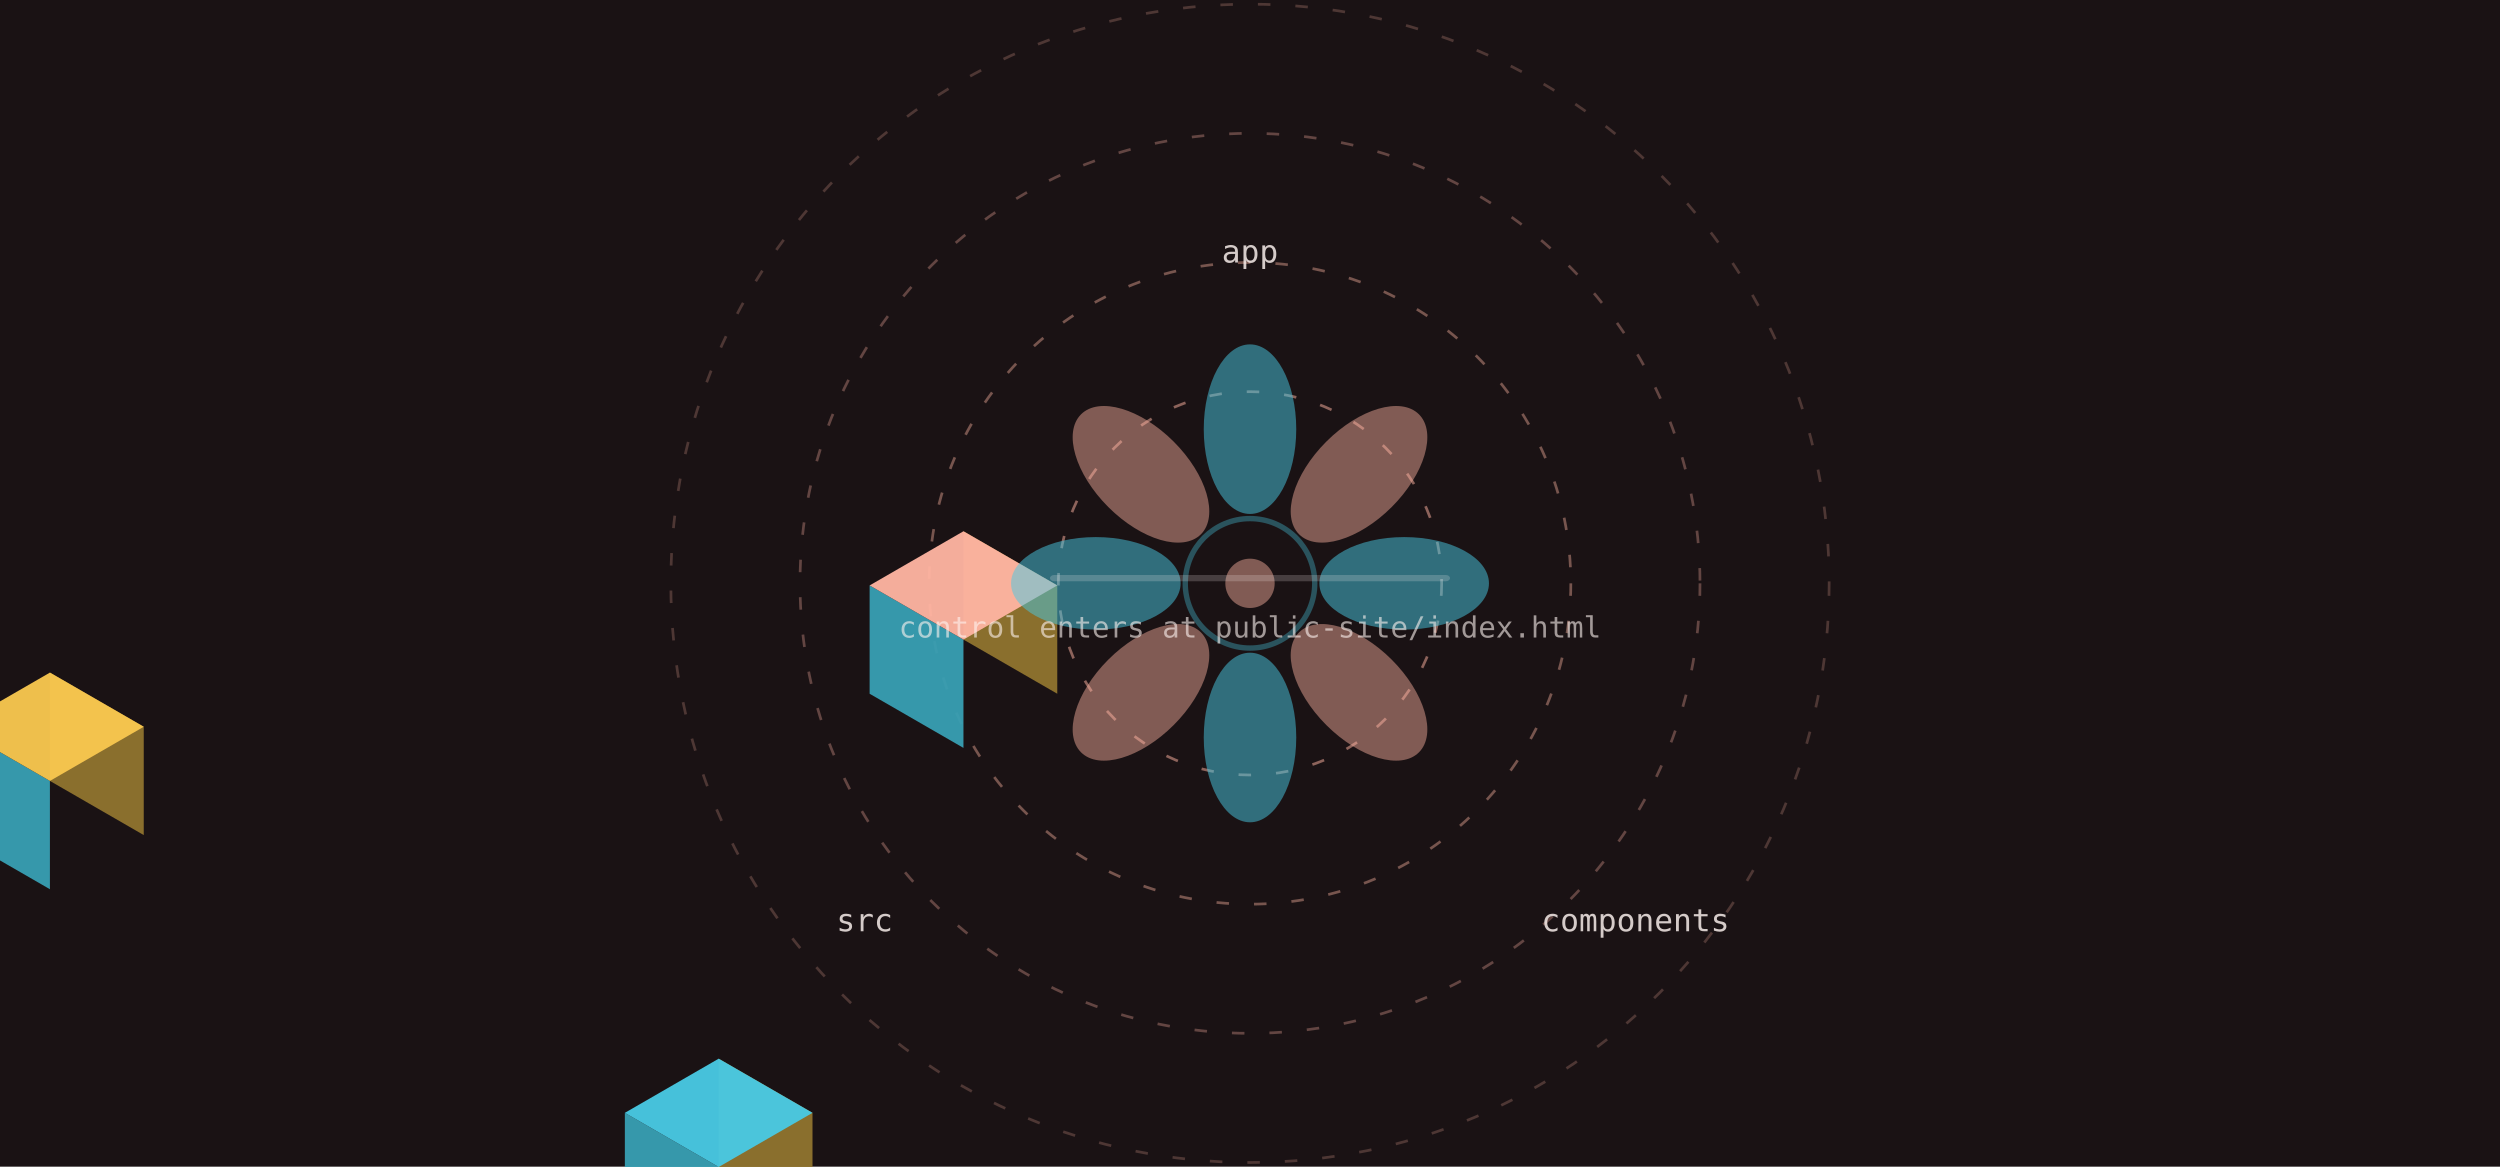
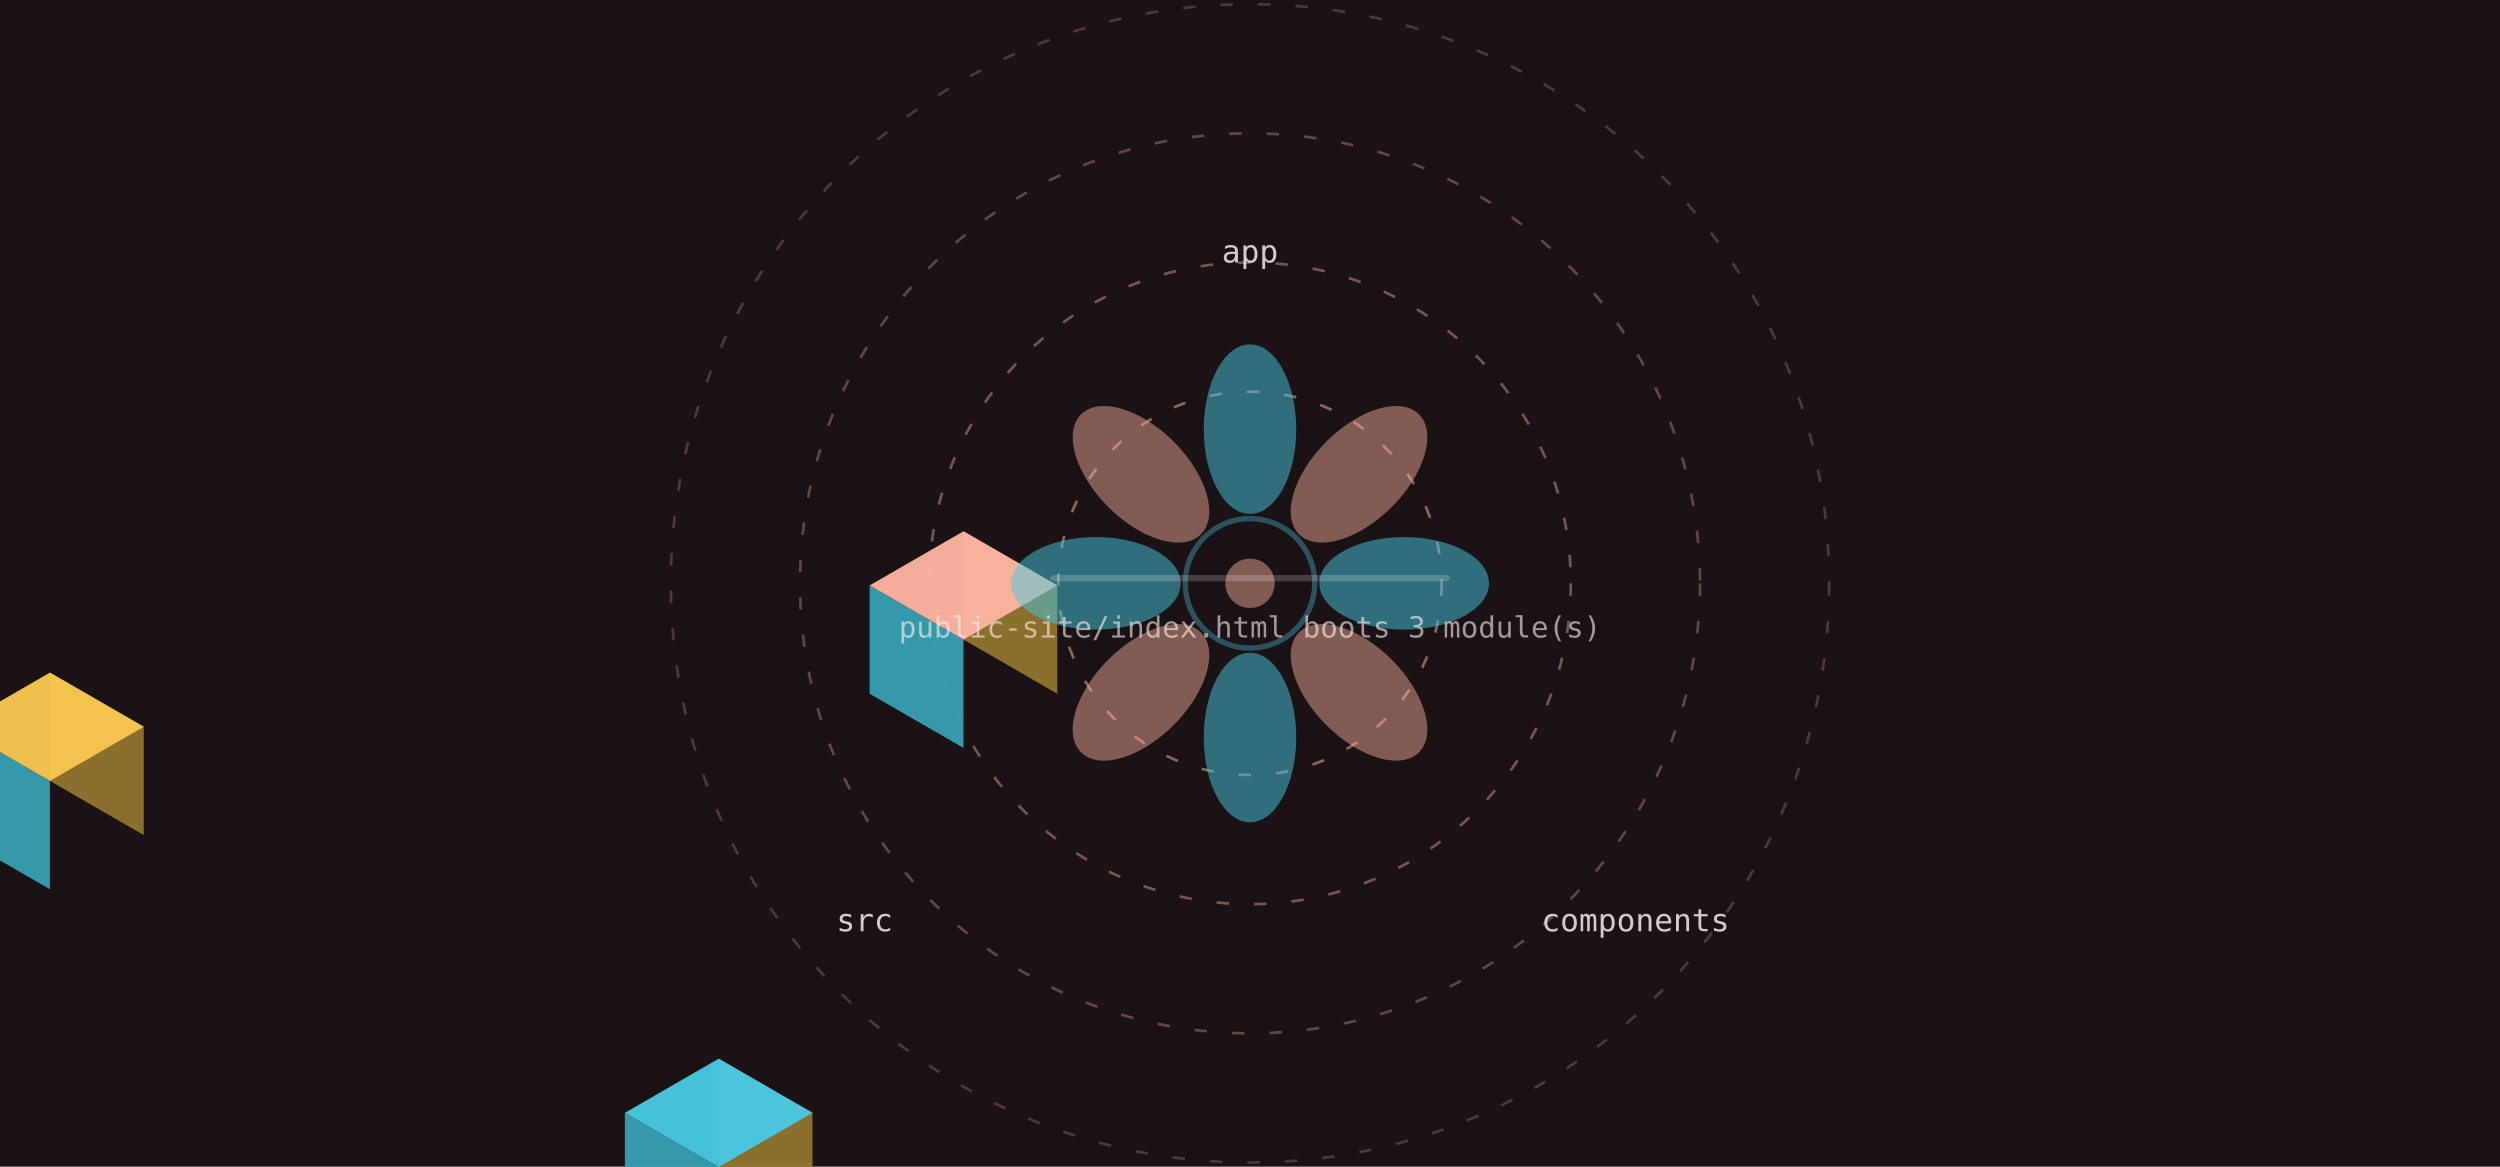
<svg xmlns="http://www.w3.org/2000/svg" viewBox="0 0 1200 560" width="1200" height="560" role="img" aria-label="executionos workflow">
  <rect width="1200" height="560" fill="#1a1214" />
  <defs>
    <linearGradient id="gk" x1="0" y1="0" x2="1" y2="1">
      <stop offset="0%" stop-color="#ffb4a2" />
      <stop offset="100%" stop-color="#48cae4" />
    </linearGradient>
  </defs>
  <circle cx="600.00" cy="280.00" r="92.00" fill="none" stroke="rgba(255,180,162,0.500)" stroke-width="1.30" opacity="1.00" stroke-dasharray="6 12" />
  <circle cx="600.00" cy="280.00" r="154.00" fill="none" stroke="rgba(255,180,162,0.410)" stroke-width="1.30" opacity="1.00" stroke-dasharray="6 12" />
  <circle cx="600.00" cy="280.00" r="216.00" fill="none" stroke="rgba(255,180,162,0.320)" stroke-width="1.30" opacity="1.00" stroke-dasharray="6 12" />
  <circle cx="600.00" cy="280.00" r="278.00" fill="none" stroke="rgba(255,180,162,0.230)" stroke-width="1.30" opacity="1.00" stroke-dasharray="6 12" />
  <polygon points="462.46,307.00 507.49,333.00 507.49,281.00 462.46,255.00" fill="#90732e" opacity="0.95" />
  <polygon points="417.42,333.00 462.46,359.00 462.46,307.00 417.42,281.00" fill="#389eb2" opacity="0.95" />
  <polygon points="462.46,255.00 507.49,281.00 462.46,307.00 417.42,281.00" fill="#ffb4a2" opacity="0.95" />
  <text x="600" y="126" font-family="ui-monospace,Menlo,monospace" font-size="15" fill="rgba(253,244,240,0.820)" text-anchor="middle">app</text>
  <polygon points="344.96,560.16 390.00,586.16 390.00,534.16 344.96,508.16" fill="#90732e" opacity="0.95" />
  <polygon points="299.93,586.16 344.96,612.16 344.96,560.16 299.93,534.16" fill="#389eb2" opacity="0.95" />
  <polygon points="344.96,508.16 390.00,534.16 344.96,560.16 299.93,534.16" fill="#48cae4" opacity="0.95" />
  <text x="785" y="447" font-family="ui-monospace,Menlo,monospace" font-size="15" fill="rgba(253,244,240,0.820)" text-anchor="middle">components</text>
  <polygon points="23.96,374.84 69.00,400.84 69.00,348.84 23.96,322.84" fill="#90732e" opacity="0.95" />
  <polygon points="-21.07,400.84 23.96,426.84 23.96,374.84 -21.07,348.84" fill="#389eb2" opacity="0.95" />
  <polygon points="23.96,322.84 69.00,348.84 23.96,374.84 -21.07,348.84" fill="#f9c74f" opacity="0.95" />
  <text x="415" y="447" font-family="ui-monospace,Menlo,monospace" font-size="15" fill="rgba(253,244,240,0.820)" text-anchor="middle">src</text>
  <ellipse cx="600.00" cy="206.00" rx="22.20" ry="40.70" fill="rgba(72,202,228,0.500)" opacity="1.00" transform="rotate(0.0 600.00 206.00)" />
  <ellipse cx="652.33" cy="227.67" rx="22.20" ry="40.70" fill="rgba(255,180,162,0.450)" opacity="1.00" transform="rotate(45.0 652.33 227.67)" />
  <ellipse cx="674.00" cy="280.00" rx="22.20" ry="40.70" fill="rgba(72,202,228,0.500)" opacity="1.00" transform="rotate(90.0 674.00 280.00)" />
  <ellipse cx="652.33" cy="332.33" rx="22.20" ry="40.70" fill="rgba(255,180,162,0.450)" opacity="1.00" transform="rotate(135.0 652.33 332.33)" />
  <ellipse cx="600.00" cy="354.00" rx="22.20" ry="40.70" fill="rgba(72,202,228,0.500)" opacity="1.00" transform="rotate(180.0 600.00 354.00)" />
  <ellipse cx="547.67" cy="332.33" rx="22.20" ry="40.70" fill="rgba(255,180,162,0.450)" opacity="1.00" transform="rotate(225.0 547.67 332.33)" />
  <ellipse cx="526.00" cy="280.00" rx="22.20" ry="40.70" fill="rgba(72,202,228,0.500)" opacity="1.00" transform="rotate(270.0 526.00 280.00)" />
  <ellipse cx="547.67" cy="227.67" rx="22.20" ry="40.70" fill="rgba(255,180,162,0.450)" opacity="1.00" transform="rotate(315.0 547.67 227.67)" />
  <circle cx="600.00" cy="280.00" r="31.08" fill="none" stroke="rgba(72,202,228,0.500)" stroke-width="2.59" opacity="0.70" />
  <circle cx="600.00" cy="280.00" r="11.84" fill="rgba(255,180,162,0.450)" opacity="1.00" />
  <rect x="504.00" y="276.00" width="192.00" height="3.00" rx="2.00" fill="rgba(253,244,240,0.200)" opacity="1.00" />
-   <text x="600" y="306" font-family="ui-monospace,Menlo,monospace" font-size="14" fill="rgba(253,244,240,0.600)" text-anchor="middle">control enters at public-site/index.html</text>
+   <text x="600" y="306" font-family="ui-monospace,Menlo,monospace" font-size="14" fill="rgba(253,244,240,0.600)" text-anchor="middle">public-site/index.html boots 3 module(s)</text>
</svg>
